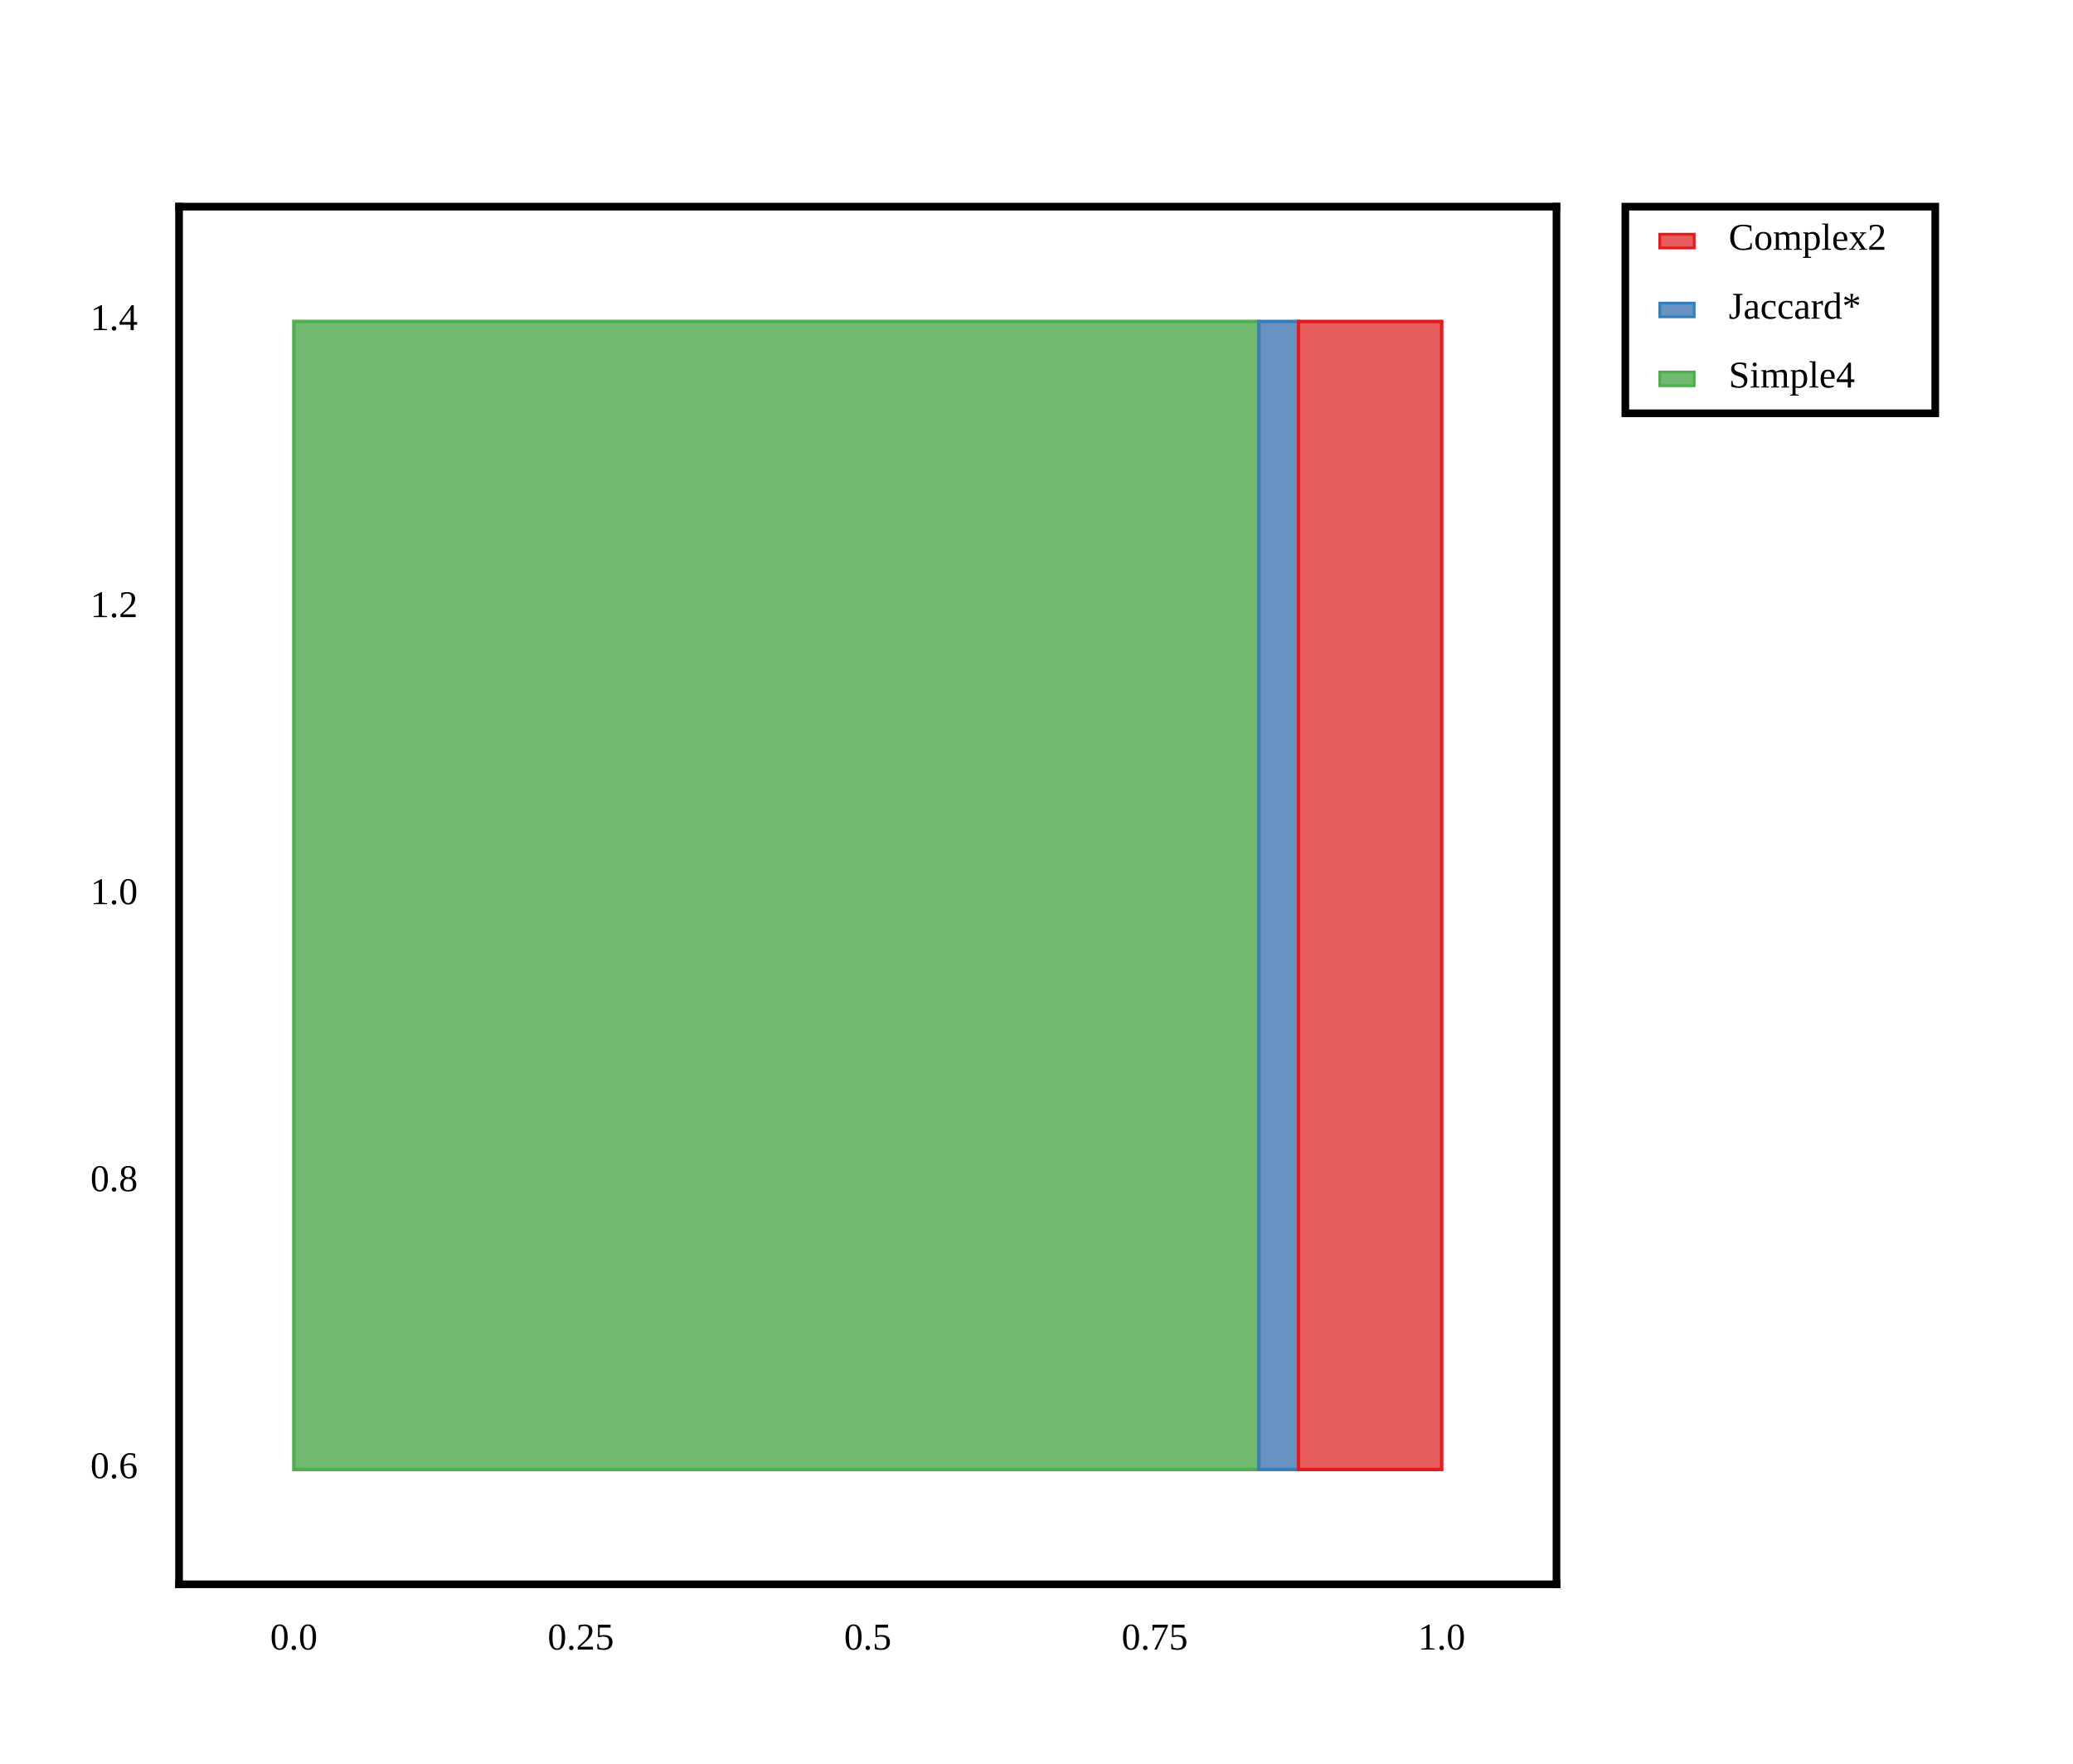
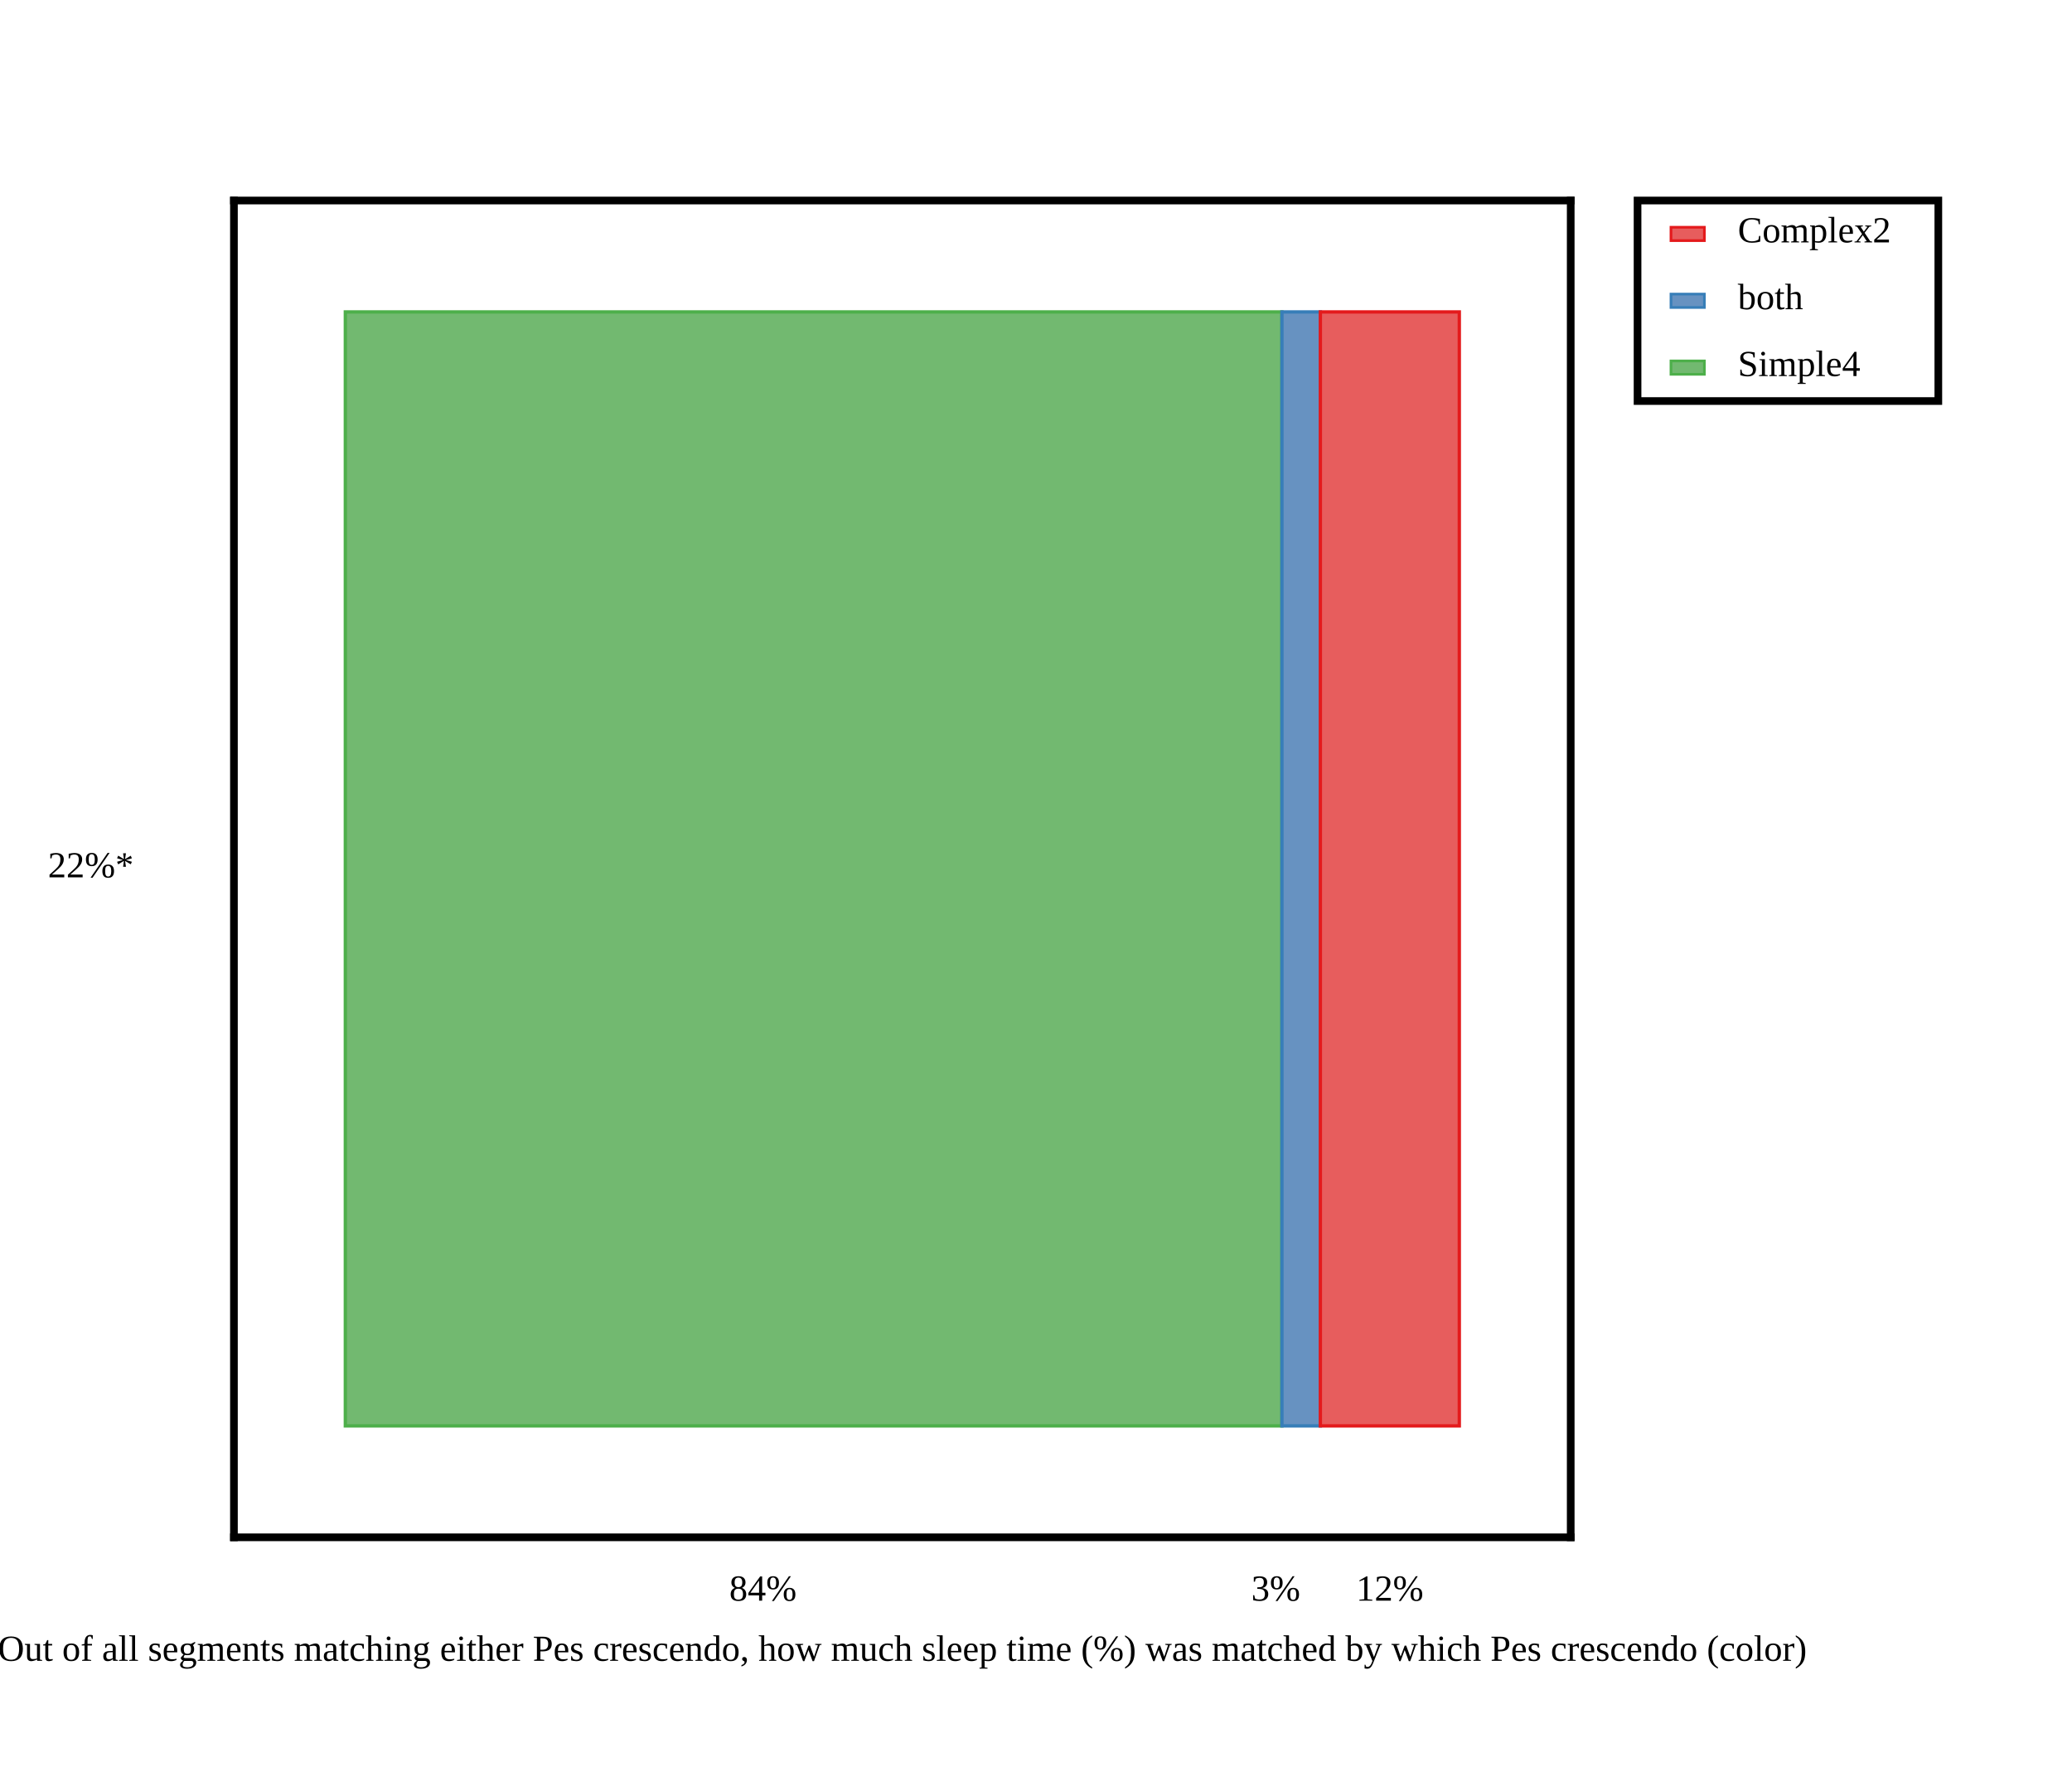
- <svg xmlns="http://www.w3.org/2000/svg" height="512" stroke-opacity="1" viewBox="0.0 0.0 602 512.0" font-size="1" width="602" stroke="rgb(0,0,0)" version="1.1">
+ <svg xmlns="http://www.w3.org/2000/svg" height="530" stroke-opacity="1" viewBox="0.0 0.0 620 530.0" font-size="1" width="620" stroke="rgb(0,0,0)" version="1.1">
  <defs />
-   <g stroke-linejoin="miter" stroke-opacity="1.0" fill-opacity="0.0" stroke="rgb(0,0,0)" stroke-width="2.221" fill="rgb(0,0,0)" stroke-linecap="square" stroke-miterlimit="10.0">
-     <path d="M 52,460 v -400 M 452,460 v -400 " />
+   <g stroke-linejoin="miter" stroke-opacity="1.0" fill-opacity="0.0" stroke="rgb(0,0,0)" stroke-width="2.293" fill="rgb(0,0,0)" stroke-linecap="square" stroke-miterlimit="10.0">
+     <path d="M 70,460 v -400 M 470,460 v -400 " />
  </g>
-   <g stroke-linejoin="miter" stroke-opacity="1.0" fill-opacity="1.0" font-size="11.0px" stroke="rgb(0,0,0)" stroke-width="2.221" fill="rgb(0,0,0)" stroke-linecap="butt" stroke-miterlimit="10.0">
-     <text dominant-baseline="middle" transform="matrix(1,0,0,1,40,93.3333)" stroke="none" text-anchor="end">1.4</text>
+   <g stroke-linejoin="miter" stroke-opacity="1.0" fill-opacity="1.0" font-size="11.0px" stroke="rgb(0,0,0)" stroke-width="2.293" fill="rgb(0,0,0)" stroke-linecap="butt" stroke-miterlimit="10.0">
+     <text dominant-baseline="middle" transform="matrix(1,0,0,1,40,260)" stroke="none" text-anchor="end">22%*</text>
  </g>
-   <g stroke-linejoin="miter" stroke-opacity="1.0" fill-opacity="1.0" font-size="11.0px" stroke="rgb(0,0,0)" stroke-width="2.221" fill="rgb(0,0,0)" stroke-linecap="butt" stroke-miterlimit="10.0">
-     <text dominant-baseline="middle" transform="matrix(1,0,0,1,40,176.6667)" stroke="none" text-anchor="end">1.2</text>
+   <g stroke-linejoin="miter" stroke-opacity="1.0" fill-opacity="0.0" stroke="rgb(0,0,0)" stroke-width="2.293" fill="rgb(0,0,0)" stroke-linecap="square" stroke-miterlimit="10.0">
+     <path d="M 70,460 h 400 M 70,60 h 400 " />
  </g>
-   <g stroke-linejoin="miter" stroke-opacity="1.0" fill-opacity="1.0" font-size="11.0px" stroke="rgb(0,0,0)" stroke-width="2.221" fill="rgb(0,0,0)" stroke-linecap="butt" stroke-miterlimit="10.0">
-     <text dominant-baseline="middle" transform="matrix(1,0,0,1,40,260)" stroke="none" text-anchor="end">1.0</text>
+   <g stroke-linejoin="miter" stroke-opacity="1.0" fill-opacity="1.0" font-size="11.0px" stroke="rgb(0,0,0)" stroke-width="2.293" fill="rgb(0,0,0)" stroke-linecap="butt" stroke-miterlimit="10.0">
+     <text dominant-baseline="text-before-edge" transform="matrix(1,0,0,1,270,490)" stroke="none" text-anchor="middle">Out of all segments matching either Pes crescendo, how much sleep time (%) was matched by which Pes crescendo (color)</text>
  </g>
-   <g stroke-linejoin="miter" stroke-opacity="1.0" fill-opacity="1.0" font-size="11.0px" stroke="rgb(0,0,0)" stroke-width="2.221" fill="rgb(0,0,0)" stroke-linecap="butt" stroke-miterlimit="10.0">
-     <text dominant-baseline="middle" transform="matrix(1,0,0,1,40,343.3333)" stroke="none" text-anchor="end">0.8</text>
+   <g stroke-linejoin="miter" stroke-opacity="1.0" fill-opacity="1.0" font-size="11.0px" stroke="rgb(0,0,0)" stroke-width="2.293" fill="rgb(0,0,0)" stroke-linecap="butt" stroke-miterlimit="10.0">
+     <text dominant-baseline="text-before-edge" transform="matrix(1,0,0,1,415.8774,472)" stroke="none" text-anchor="middle">12%</text>
  </g>
-   <g stroke-linejoin="miter" stroke-opacity="1.0" fill-opacity="1.0" font-size="11.0px" stroke="rgb(0,0,0)" stroke-width="2.221" fill="rgb(0,0,0)" stroke-linecap="butt" stroke-miterlimit="10.0">
-     <text dominant-baseline="middle" transform="matrix(1,0,0,1,40,426.6667)" stroke="none" text-anchor="end">0.6</text>
+   <g stroke-linejoin="miter" stroke-opacity="1.0" fill-opacity="1.0" font-size="11.0px" stroke="rgb(0,0,0)" stroke-width="2.293" fill="rgb(0,0,0)" stroke-linecap="butt" stroke-miterlimit="10.0">
+     <text dominant-baseline="text-before-edge" transform="matrix(1,0,0,1,381.7548,472)" stroke="none" text-anchor="middle">3%</text>
  </g>
-   <g stroke-linejoin="miter" stroke-opacity="1.0" fill-opacity="0.0" stroke="rgb(0,0,0)" stroke-width="2.221" fill="rgb(0,0,0)" stroke-linecap="square" stroke-miterlimit="10.0">
-     <path d="M 52,460 h 400 M 52,60 h 400 " />
-   </g>
-   <g stroke-linejoin="miter" stroke-opacity="1.0" fill-opacity="1.0" font-size="11.0px" stroke="rgb(0,0,0)" stroke-width="2.221" fill="rgb(0,0,0)" stroke-linecap="butt" stroke-miterlimit="10.0">
-     <text dominant-baseline="text-before-edge" transform="matrix(1,0,0,1,418.6667,472)" stroke="none" text-anchor="middle">1.0</text>
-   </g>
-   <g stroke-linejoin="miter" stroke-opacity="1.0" fill-opacity="1.0" font-size="11.0px" stroke="rgb(0,0,0)" stroke-width="2.221" fill="rgb(0,0,0)" stroke-linecap="butt" stroke-miterlimit="10.0">
-     <text dominant-baseline="text-before-edge" transform="matrix(1,0,0,1,335.3333,472)" stroke="none" text-anchor="middle">0.75</text>
-   </g>
-   <g stroke-linejoin="miter" stroke-opacity="1.0" fill-opacity="1.0" font-size="11.0px" stroke="rgb(0,0,0)" stroke-width="2.221" fill="rgb(0,0,0)" stroke-linecap="butt" stroke-miterlimit="10.0">
-     <text dominant-baseline="text-before-edge" transform="matrix(1,0,0,1,252,472)" stroke="none" text-anchor="middle">0.5</text>
-   </g>
-   <g stroke-linejoin="miter" stroke-opacity="1.0" fill-opacity="1.0" font-size="11.0px" stroke="rgb(0,0,0)" stroke-width="2.221" fill="rgb(0,0,0)" stroke-linecap="butt" stroke-miterlimit="10.0">
-     <text dominant-baseline="text-before-edge" transform="matrix(1,0,0,1,168.6667,472)" stroke="none" text-anchor="middle">0.25</text>
-   </g>
-   <g stroke-linejoin="miter" stroke-opacity="1.0" fill-opacity="1.0" font-size="11.0px" stroke="rgb(0,0,0)" stroke-width="2.221" fill="rgb(0,0,0)" stroke-linecap="butt" stroke-miterlimit="10.0">
-     <text dominant-baseline="text-before-edge" transform="matrix(1,0,0,1,85.3333,472)" stroke="none" text-anchor="middle">0.0</text>
+   <g stroke-linejoin="miter" stroke-opacity="1.0" fill-opacity="1.0" font-size="11.0px" stroke="rgb(0,0,0)" stroke-width="2.293" fill="rgb(0,0,0)" stroke-linecap="butt" stroke-miterlimit="10.0">
+     <text dominant-baseline="text-before-edge" transform="matrix(1,0,0,1,228.2978,472)" stroke="none" text-anchor="middle">84%</text>
  </g>
  <g stroke-linejoin="miter" stroke-opacity="1.0" fill-opacity="1.0" stroke="rgb(77,175,74)" stroke-width="1.0" fill="rgb(114,185,112)" stroke-linecap="butt" stroke-miterlimit="10.0">
    <defs>
      <clipPath id="SimpleComplexmyClip1">
-         <path d="M 452,460 l -0,-400 h -400 l -0,400 Z" />
+         <path d="M 470,460 l -0,-400 h -400 l -0,400 Z" />
      </clipPath>
    </defs>
    <g clip-path="url(#SimpleComplexmyClip1)">
-       <path d="M 85.333,426.667 v -333.333 h 280.247 v 333.333 Z" />
+       <path d="M 103.333,426.667 v -333.333 h 280.247 v 333.333 Z" />
    </g>
  </g>
  <g stroke-linejoin="miter" stroke-opacity="1.0" fill-opacity="1.0" stroke="rgb(55,126,184)" stroke-width="1.0" fill="rgb(103,146,193)" stroke-linecap="butt" stroke-miterlimit="10.0">
    <defs>
      <clipPath id="SimpleComplexmyClip2">
-         <path d="M 452,460 l -0,-400 h -400 l -0,400 Z" />
+         <path d="M 470,460 l -0,-400 h -400 l -0,400 Z" />
      </clipPath>
    </defs>
    <g clip-path="url(#SimpleComplexmyClip2)">
-       <path d="M 365.581,426.667 v -333.333 h 11.508 v 333.333 Z" />
+       <path d="M 383.581,426.667 v -333.333 h 11.508 v 333.333 Z" />
    </g>
  </g>
  <g stroke-linejoin="miter" stroke-opacity="1.0" fill-opacity="1.0" stroke="rgb(228,26,28)" stroke-width="1.0" fill="rgb(231,93,93)" stroke-linecap="butt" stroke-miterlimit="10.0">
    <defs>
      <clipPath id="SimpleComplexmyClip3">
-         <path d="M 452,460 l -0,-400 h -400 l -0,400 Z" />
+         <path d="M 470,460 l -0,-400 h -400 l -0,400 Z" />
      </clipPath>
    </defs>
    <g clip-path="url(#SimpleComplexmyClip3)">
-       <path d="M 377.088,426.667 v -333.333 h 41.578 v 333.333 Z" />
+       <path d="M 395.088,426.667 v -333.333 h 41.578 v 333.333 Z" />
    </g>
  </g>
-   <g stroke-linejoin="miter" stroke-opacity="1.0" fill-opacity="1.0" font-size="11.0px" stroke="rgb(0,0,0)" stroke-width="2.221" fill="rgb(0,0,0)" stroke-linecap="butt" stroke-miterlimit="10.0">
-     <text dominant-baseline="text-after-edge" transform="matrix(1,0,0,1,252,40)" stroke="none" text-anchor="middle" />
+   <g stroke-linejoin="miter" stroke-opacity="1.0" fill-opacity="1.0" font-size="11.0px" stroke="rgb(0,0,0)" stroke-width="2.293" fill="rgb(0,0,0)" stroke-linecap="butt" stroke-miterlimit="10.0">
+     <text dominant-baseline="text-after-edge" transform="matrix(1,0,0,1,270,40)" stroke="none" text-anchor="middle" />
  </g>
-   <g stroke-linejoin="miter" stroke-opacity="1.0" fill-opacity="0.0" stroke="rgb(0,0,0)" stroke-width="2.221" fill="rgb(0,0,0)" stroke-linecap="butt" stroke-miterlimit="10.0">
-     <path d="M 562,120 l -0,-60 h -90 l -0,60 Z" />
+   <g stroke-linejoin="miter" stroke-opacity="1.0" fill-opacity="0.0" stroke="rgb(0,0,0)" stroke-width="2.293" fill="rgb(0,0,0)" stroke-linecap="butt" stroke-miterlimit="10.0">
+     <path d="M 580,120 l -0,-60 h -90 l -0,60 Z" />
  </g>
-   <g stroke-linejoin="miter" stroke-opacity="1.0" fill-opacity="1.0" font-size="11.0px" stroke="rgb(0,0,0)" stroke-width="2.221" fill="rgb(0,0,0)" stroke-linecap="butt" stroke-miterlimit="10.0">
-     <text dominant-baseline="middle" transform="matrix(1,0,0,1,502,110)" stroke="none" text-anchor="start">Simple4</text>
+   <g stroke-linejoin="miter" stroke-opacity="1.0" fill-opacity="1.0" font-size="11.0px" stroke="rgb(0,0,0)" stroke-width="2.293" fill="rgb(0,0,0)" stroke-linecap="butt" stroke-miterlimit="10.0">
+     <text dominant-baseline="middle" transform="matrix(1,0,0,1,520,110)" stroke="none" text-anchor="start">Simple4</text>
  </g>
  <g stroke-linejoin="miter" stroke-opacity="1.0" fill-opacity="1.0" stroke="rgb(77,175,74)" stroke-width="0.8" fill="rgb(114,185,112)" stroke-linecap="butt" stroke-miterlimit="10.0">
-     <path d="M 482,108 l 10,0 v 4 l -10,0 Z" />
+     <path d="M 500,108 l 10,0 v 4 l -10,0 Z" />
  </g>
-   <g stroke-linejoin="miter" stroke-opacity="1.0" fill-opacity="1.0" font-size="11.0px" stroke="rgb(0,0,0)" stroke-width="2.221" fill="rgb(0,0,0)" stroke-linecap="butt" stroke-miterlimit="10.0">
-     <text dominant-baseline="middle" transform="matrix(1,0,0,1,502,90)" stroke="none" text-anchor="start">Jaccard*</text>
+   <g stroke-linejoin="miter" stroke-opacity="1.0" fill-opacity="1.0" font-size="11.0px" stroke="rgb(0,0,0)" stroke-width="2.293" fill="rgb(0,0,0)" stroke-linecap="butt" stroke-miterlimit="10.0">
+     <text dominant-baseline="middle" transform="matrix(1,0,0,1,520,90)" stroke="none" text-anchor="start">both</text>
  </g>
  <g stroke-linejoin="miter" stroke-opacity="1.0" fill-opacity="1.0" stroke="rgb(55,126,184)" stroke-width="0.8" fill="rgb(103,146,193)" stroke-linecap="butt" stroke-miterlimit="10.0">
-     <path d="M 482,88 l 10,0 v 4 l -10,0 Z" />
+     <path d="M 500,88 l 10,0 v 4 l -10,0 Z" />
  </g>
-   <g stroke-linejoin="miter" stroke-opacity="1.0" fill-opacity="1.0" font-size="11.0px" stroke="rgb(0,0,0)" stroke-width="2.221" fill="rgb(0,0,0)" stroke-linecap="butt" stroke-miterlimit="10.0">
-     <text dominant-baseline="middle" transform="matrix(1,0,0,1,502,70)" stroke="none" text-anchor="start">Complex2</text>
+   <g stroke-linejoin="miter" stroke-opacity="1.0" fill-opacity="1.0" font-size="11.0px" stroke="rgb(0,0,0)" stroke-width="2.293" fill="rgb(0,0,0)" stroke-linecap="butt" stroke-miterlimit="10.0">
+     <text dominant-baseline="middle" transform="matrix(1,0,0,1,520,70)" stroke="none" text-anchor="start">Complex2</text>
  </g>
  <g stroke-linejoin="miter" stroke-opacity="1.0" fill-opacity="1.0" stroke="rgb(228,26,28)" stroke-width="0.8" fill="rgb(231,93,93)" stroke-linecap="butt" stroke-miterlimit="10.0">
-     <path d="M 482,68 l 10,0 v 4 l -10,0 Z" />
+     <path d="M 500,68 l 10,0 v 4 l -10,0 Z" />
  </g>
</svg>
